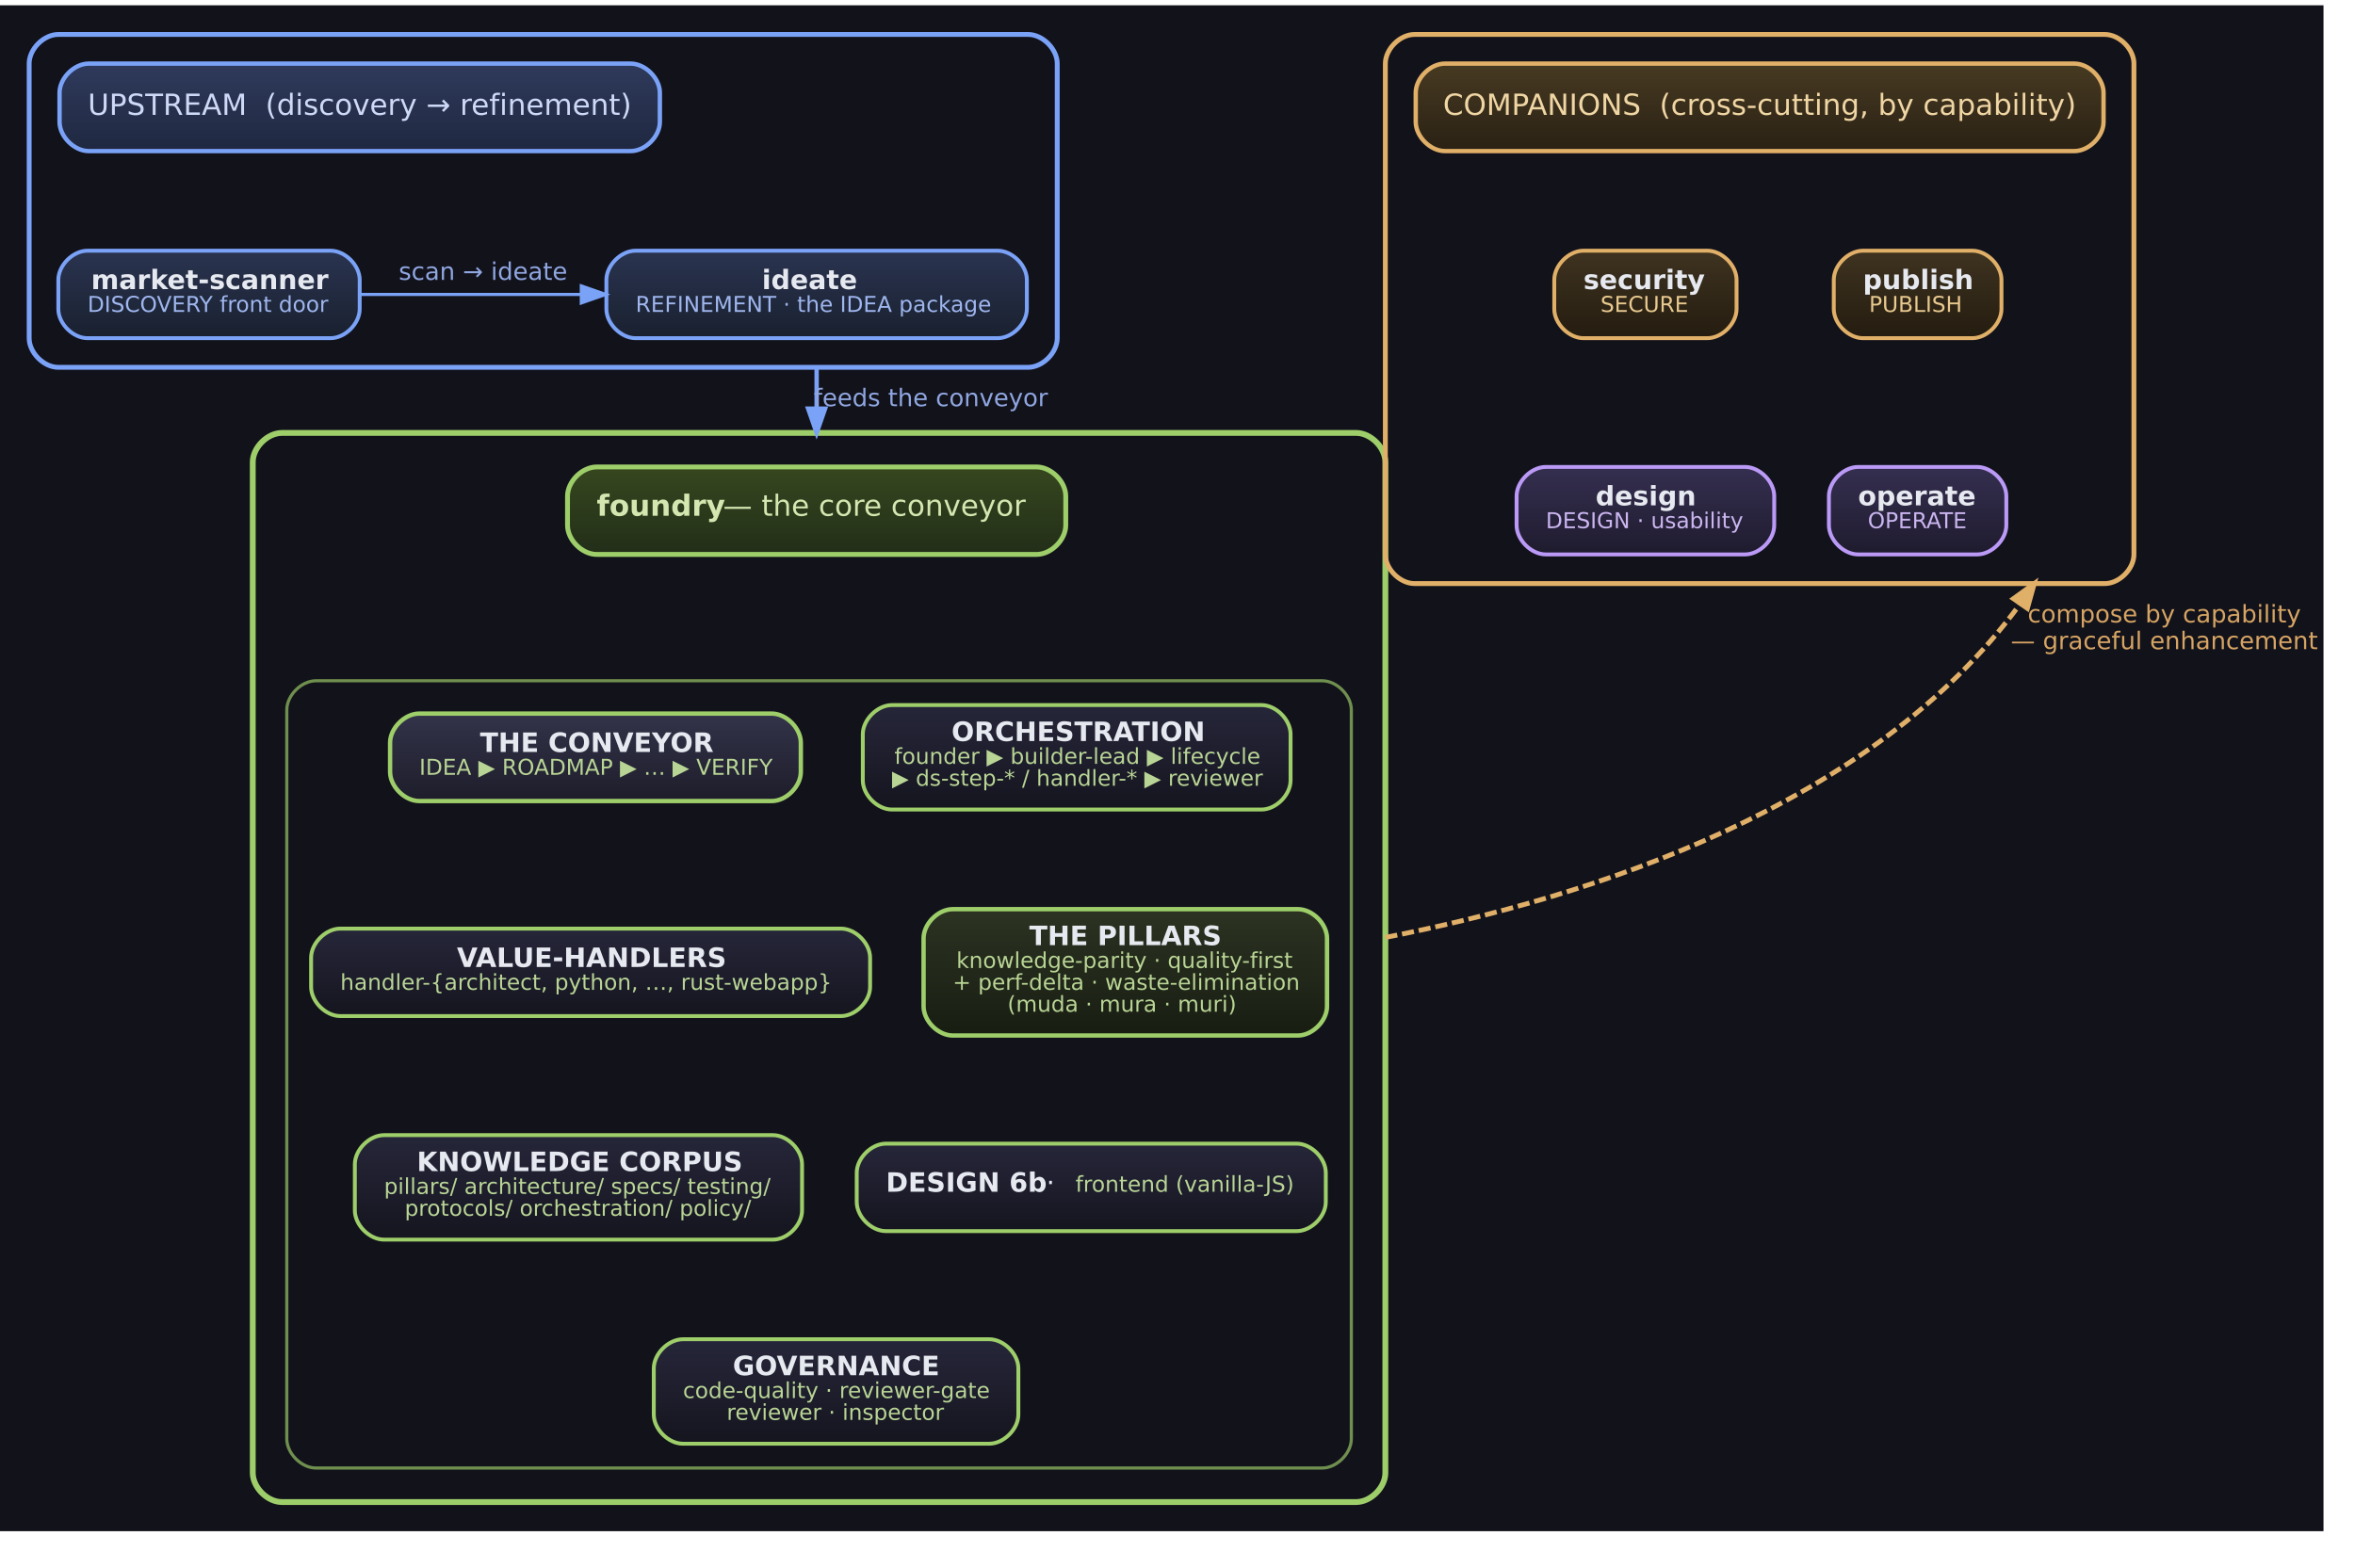
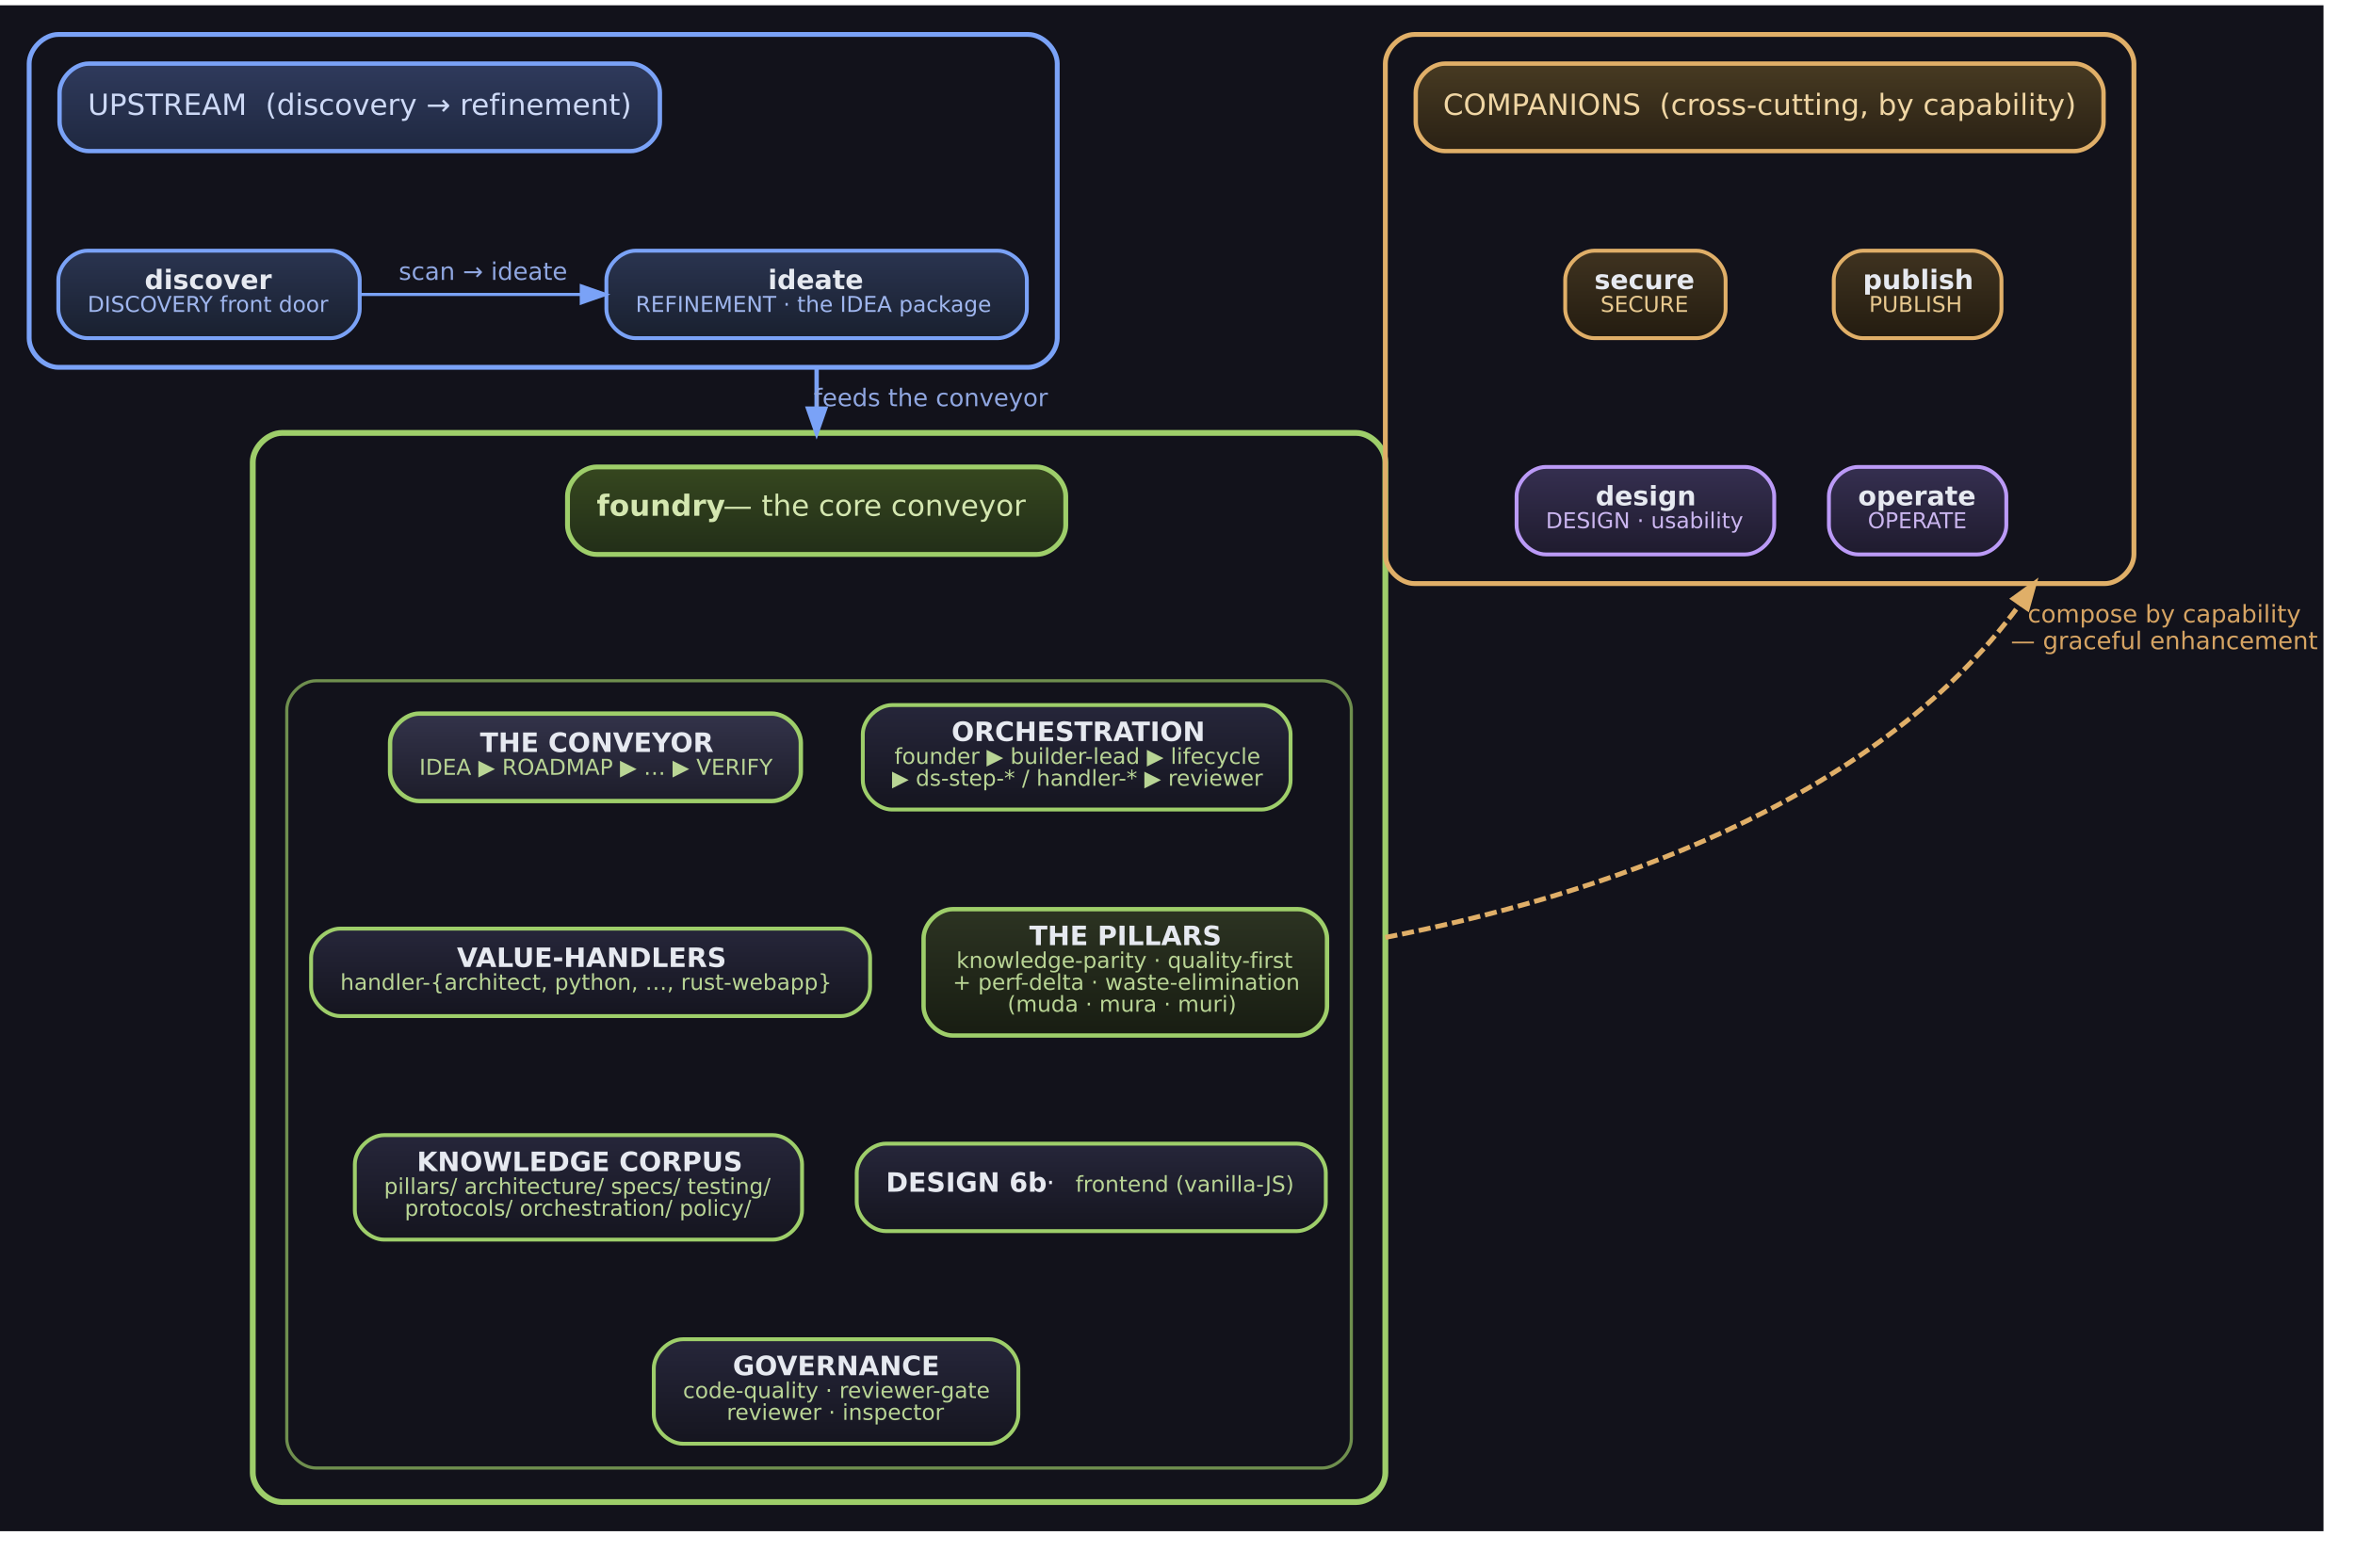
<svg xmlns="http://www.w3.org/2000/svg" width="982pt" height="654pt" viewBox="12.96 12.96 968.96 640.96">
  <g id="graph0" class="graph" transform="scale(1 1) rotate(0) translate(16.96 636.96)">
    <polygon fill="#12121b" stroke="transparent" points="-4,4 -4,-624 952,-624 952,4 -4,4" />
    <g id="clust1" class="cluster">
      <path fill="transparent" stroke="#7aa2f7" stroke-width="2" d="M20,-475C20,-475 419,-475 419,-475 425,-475 431,-481 431,-487 431,-487 431,-600 431,-600 431,-606 425,-612 419,-612 419,-612 20,-612 20,-612 14,-612 8,-606 8,-600 8,-600 8,-487 8,-487 8,-481 14,-475 20,-475" />
    </g>
    <g id="clust3" class="cluster">
      <path fill="transparent" stroke="#9ece6a" stroke-width="2.4" d="M112,-8C112,-8 554,-8 554,-8 560,-8 566,-14 566,-20 566,-20 566,-436 566,-436 566,-442 560,-448 554,-448 554,-448 112,-448 112,-448 106,-448 100,-442 100,-436 100,-436 100,-20 100,-20 100,-14 106,-8 112,-8" />
    </g>
    <g id="clust4" class="cluster">
      <path fill="transparent" stroke="#6f8f4e" stroke-width="1.3" d="M126,-22C126,-22 540,-22 540,-22 546,-22 552,-28 552,-34 552,-34 552,-334 552,-334 552,-340 546,-346 540,-346 540,-346 126,-346 126,-346 120,-346 114,-340 114,-334 114,-334 114,-34 114,-34 114,-28 120,-22 126,-22" />
    </g>
    <g id="clust8" class="cluster">
      <path fill="transparent" stroke="#e0af68" stroke-width="2" d="M578,-386C578,-386 862,-386 862,-386 868,-386 874,-392 874,-398 874,-398 874,-600 874,-600 874,-606 868,-612 862,-612 862,-612 578,-612 578,-612 572,-612 566,-606 566,-600 566,-600 566,-398 566,-398 566,-392 572,-386 578,-386" />
    </g>
    <g id="node1" class="node">
      <defs>
        <linearGradient id="l_0" gradientUnits="userSpaceOnUse" x1="144" y1="-600" x2="144" y2="-564">
          <stop offset="0" style="stop-color:#2f3a5c;stop-opacity:1.;" />
          <stop offset="1" style="stop-color:#1f2840;stop-opacity:1.;" />
        </linearGradient>
      </defs>
      <path fill="url(#l_0)" stroke="#7aa2f7" stroke-width="1.8" d="M255.5,-600C255.5,-600 32.5,-600 32.5,-600 26.5,-600 20.5,-594 20.5,-588 20.5,-588 20.5,-576 20.5,-576 20.5,-570 26.5,-564 32.5,-564 32.5,-564 255.5,-564 255.5,-564 261.5,-564 267.5,-570 267.5,-576 267.5,-576 267.5,-588 267.5,-588 267.5,-594 261.5,-600 255.5,-600" />
      <text text-anchor="middle" x="144" y="-578.9" font-family="DejaVu Sans" font-size="12.00" fill="#cdd9f6">UPSTREAM  (discovery → refinement)</text>
    </g>
    <g id="node2" class="node">
      <defs>
        <linearGradient id="l_1" gradientUnits="userSpaceOnUse" x1="82" y1="-523" x2="82" y2="-487">
          <stop offset="0" style="stop-color:#2a3450;stop-opacity:1.;" />
          <stop offset="1" style="stop-color:#19202f;stop-opacity:1.;" />
        </linearGradient>
      </defs>
      <path fill="url(#l_1)" stroke="#7aa2f7" stroke-width="1.6" d="M132,-523C132,-523 32,-523 32,-523 26,-523 20,-517 20,-511 20,-511 20,-499 20,-499 20,-493 26,-487 32,-487 32,-487 132,-487 132,-487 138,-487 144,-493 144,-499 144,-499 144,-511 144,-511 144,-517 138,-523 132,-523" />
-       <text text-anchor="start" x="33.5" y="-507.2" font-family="DejaVu Sans" font-weight="bold" font-size="11.00" fill="#e6e9f0">market-scanner</text>
+       <text text-anchor="start" x="55.5" y="-507.2" font-family="DejaVu Sans" font-weight="bold" font-size="11.00" fill="#e6e9f0">discover</text>
      <text text-anchor="start" x="32" y="-497.8" font-family="DejaVu Sans" font-size="9.00" fill="#9fb6ee">DISCOVERY front door</text>
    </g>
    <g id="node3" class="node">
      <defs>
        <linearGradient id="l_2" gradientUnits="userSpaceOnUse" x1="332" y1="-523" x2="332" y2="-487">
          <stop offset="0" style="stop-color:#2a3450;stop-opacity:1.;" />
          <stop offset="1" style="stop-color:#19202f;stop-opacity:1.;" />
        </linearGradient>
      </defs>
      <path fill="url(#l_2)" stroke="#7aa2f7" stroke-width="1.6" d="M406.5,-523C406.5,-523 257.5,-523 257.5,-523 251.5,-523 245.5,-517 245.5,-511 245.5,-511 245.5,-499 245.5,-499 245.5,-493 251.5,-487 257.5,-487 257.5,-487 406.5,-487 406.5,-487 412.5,-487 418.5,-493 418.5,-499 418.5,-499 418.5,-511 418.5,-511 418.5,-517 412.5,-523 406.5,-523" />
-       <text text-anchor="start" x="309.5" y="-507.2" font-family="DejaVu Sans" font-weight="bold" font-size="11.00" fill="#e6e9f0">ideate</text>
+       <text text-anchor="start" x="312" y="-507.2" font-family="DejaVu Sans" font-weight="bold" font-size="11.00" fill="#e6e9f0">ideate</text>
      <text text-anchor="start" x="257.5" y="-497.8" font-family="DejaVu Sans" font-size="9.00" fill="#9fb6ee">REFINEMENT · the IDEA package</text>
    </g>
    <g id="edge2" class="edge">
      <path fill="none" stroke="#7aa2f7" stroke-width="1.3" d="M144.12,-505C171.53,-505 204.4,-505 234.93,-505" />
      <polygon fill="#7aa2f7" stroke="#7aa2f7" stroke-width="1.3" points="235.18,-508.5 245.18,-505 235.18,-501.5 235.18,-508.5" />
      <text text-anchor="middle" x="194.75" y="-511" font-family="DejaVu Sans" font-size="10.00" fill="#8fa6e0">  scan → ideate  </text>
    </g>
    <g id="node4" class="node">
      <defs>
        <linearGradient id="l_3" gradientUnits="userSpaceOnUse" x1="332" y1="-434" x2="332" y2="-398">
          <stop offset="0" style="stop-color:#36471f;stop-opacity:1.;" />
          <stop offset="1" style="stop-color:#222e18;stop-opacity:1.;" />
        </linearGradient>
      </defs>
      <path fill="url(#l_3)" stroke="#9ece6a" stroke-width="2" d="M422.5,-434C422.5,-434 241.5,-434 241.5,-434 235.5,-434 229.5,-428 229.5,-422 229.5,-422 229.5,-410 229.5,-410 229.5,-404 235.5,-398 241.5,-398 241.5,-398 422.5,-398 422.5,-398 428.5,-398 434.5,-404 434.5,-410 434.5,-410 434.5,-422 434.5,-422 434.5,-428 428.5,-434 422.5,-434" />
      <text text-anchor="start" x="241.5" y="-413.9" font-family="DejaVu Sans" font-weight="bold" font-size="12.00" fill="#d4e7b0">foundry</text>
      <text text-anchor="start" x="293.5" y="-413.9" font-family="DejaVu Sans" font-size="12.00" fill="#d4e7b0"> — the core conveyor</text>
    </g>
    <g id="edge15" class="edge">
      <path fill="none" stroke="#7aa2f7" stroke-width="1.8" d="M332,-475C332,-469.55 332,-463.75 332,-458.01" />
      <polygon fill="#7aa2f7" stroke="#7aa2f7" stroke-width="1.8" points="335.5,-458 332,-448 328.5,-458 335.5,-458" />
      <text text-anchor="middle" x="379" y="-459" font-family="DejaVu Sans" font-size="10.00" fill="#8fa6e0">feeds the conveyor</text>
    </g>
    <g id="node5" class="node">
      <defs>
        <linearGradient id="l_4" gradientUnits="userSpaceOnUse" x1="241" y1="-332.5" x2="241" y2="-296.5">
          <stop offset="0" style="stop-color:#33334a;stop-opacity:1.;" />
          <stop offset="1" style="stop-color:#1d1d2a;stop-opacity:1.;" />
        </linearGradient>
      </defs>
      <path fill="url(#l_4)" stroke="#9ece6a" stroke-width="1.8" d="M313.5,-332.5C313.5,-332.5 168.5,-332.5 168.5,-332.5 162.5,-332.5 156.5,-326.5 156.5,-320.5 156.5,-320.5 156.5,-308.5 156.5,-308.5 156.5,-302.5 162.5,-296.5 168.5,-296.5 168.5,-296.5 313.5,-296.5 313.5,-296.5 319.5,-296.5 325.5,-302.5 325.5,-308.5 325.5,-308.5 325.5,-320.5 325.5,-320.5 325.5,-326.5 319.5,-332.5 313.5,-332.5" />
      <text text-anchor="start" x="193.5" y="-316.7" font-family="DejaVu Sans" font-weight="bold" font-size="11.00" fill="#e6e9f0">THE CONVEYOR</text>
      <text text-anchor="start" x="168.5" y="-307.3" font-family="DejaVu Sans" font-size="9.00" fill="#b9d595">IDEA ▶ ROADMAP ▶ … ▶ VERIFY</text>
    </g>
    <g id="node6" class="node">
      <defs>
        <linearGradient id="l_5" gradientUnits="userSpaceOnUse" x1="439" y1="-336" x2="439" y2="-293">
          <stop offset="0" style="stop-color:#26263a;stop-opacity:1.;" />
          <stop offset="1" style="stop-color:#15151f;stop-opacity:1.;" />
        </linearGradient>
      </defs>
      <path fill="url(#l_5)" stroke="#9ece6a" stroke-width="1.6" d="M515,-336C515,-336 363,-336 363,-336 357,-336 351,-330 351,-324 351,-324 351,-305 351,-305 351,-299 357,-293 363,-293 363,-293 515,-293 515,-293 521,-293 527,-299 527,-305 527,-305 527,-324 527,-324 527,-330 521,-336 515,-336" />
      <text text-anchor="start" x="387.5" y="-321.2" font-family="DejaVu Sans" font-weight="bold" font-size="11.00" fill="#e6e9f0">ORCHESTRATION</text>
      <text text-anchor="start" x="364" y="-311.8" font-family="DejaVu Sans" font-size="9.00" fill="#b9d595">founder ▶ builder-lead ▶ lifecycle</text>
      <text text-anchor="start" x="363" y="-302.8" font-family="DejaVu Sans" font-size="9.00" fill="#b9d595">▶ ds-step-* / handler-* ▶ reviewer</text>
    </g>
    <g id="node7" class="node">
      <defs>
        <linearGradient id="l_6" gradientUnits="userSpaceOnUse" x1="239" y1="-244" x2="239" y2="-208">
          <stop offset="0" style="stop-color:#26263a;stop-opacity:1.;" />
          <stop offset="1" style="stop-color:#15151f;stop-opacity:1.;" />
        </linearGradient>
      </defs>
      <path fill="url(#l_6)" stroke="#9ece6a" stroke-width="1.6" d="M342,-244C342,-244 136,-244 136,-244 130,-244 124,-238 124,-232 124,-232 124,-220 124,-220 124,-214 130,-208 136,-208 136,-208 342,-208 342,-208 348,-208 354,-214 354,-220 354,-220 354,-232 354,-232 354,-238 348,-244 342,-244" />
      <text text-anchor="start" x="184" y="-228.2" font-family="DejaVu Sans" font-weight="bold" font-size="11.00" fill="#e6e9f0">VALUE-HANDLERS</text>
      <text text-anchor="start" x="136" y="-218.8" font-family="DejaVu Sans" font-size="9.00" fill="#b9d595">handler-{architect, python, …, rust-webapp}</text>
    </g>
    <g id="node8" class="node">
      <defs>
        <linearGradient id="l_7" gradientUnits="userSpaceOnUse" x1="459" y1="-252" x2="459" y2="-200">
          <stop offset="0" style="stop-color:#2c3322;stop-opacity:1.;" />
          <stop offset="1" style="stop-color:#181d12;stop-opacity:1.;" />
        </linearGradient>
      </defs>
      <path fill="url(#l_7)" stroke="#9ece6a" stroke-width="1.8" d="M530,-252C530,-252 388,-252 388,-252 382,-252 376,-246 376,-240 376,-240 376,-212 376,-212 376,-206 382,-200 388,-200 388,-200 530,-200 530,-200 536,-200 542,-206 542,-212 542,-212 542,-240 542,-240 542,-246 536,-252 530,-252" />
      <text text-anchor="start" x="419.5" y="-237.2" font-family="DejaVu Sans" font-weight="bold" font-size="11.00" fill="#e6e9f0">THE PILLARS</text>
      <text text-anchor="start" x="389.5" y="-227.8" font-family="DejaVu Sans" font-size="9.00" fill="#b9d595">knowledge-parity · quality-first</text>
      <text text-anchor="start" x="388" y="-218.8" font-family="DejaVu Sans" font-size="9.00" fill="#b9d595">+ perf-delta · waste-elimination</text>
      <text text-anchor="start" x="410.5" y="-209.8" font-family="DejaVu Sans" font-size="9.00" fill="#b9d595">(muda · mura · muri)</text>
    </g>
    <g id="node9" class="node">
      <defs>
        <linearGradient id="l_8" gradientUnits="userSpaceOnUse" x1="234" y1="-159" x2="234" y2="-116">
          <stop offset="0" style="stop-color:#26263a;stop-opacity:1.;" />
          <stop offset="1" style="stop-color:#15151f;stop-opacity:1.;" />
        </linearGradient>
      </defs>
      <path fill="url(#l_8)" stroke="#9ece6a" stroke-width="1.6" d="M314,-159C314,-159 154,-159 154,-159 148,-159 142,-153 142,-147 142,-147 142,-128 142,-128 142,-122 148,-116 154,-116 154,-116 314,-116 314,-116 320,-116 326,-122 326,-128 326,-128 326,-147 326,-147 326,-153 320,-159 314,-159" />
      <text text-anchor="start" x="167.5" y="-144.2" font-family="DejaVu Sans" font-weight="bold" font-size="11.00" fill="#e6e9f0">KNOWLEDGE CORPUS</text>
      <text text-anchor="start" x="154" y="-134.8" font-family="DejaVu Sans" font-size="9.00" fill="#b9d595">pillars/ architecture/ specs/ testing/</text>
      <text text-anchor="start" x="162.5" y="-125.8" font-family="DejaVu Sans" font-size="9.00" fill="#b9d595">protocols/ orchestration/ policy/</text>
    </g>
    <g id="node10" class="node">
      <defs>
        <linearGradient id="l_9" gradientUnits="userSpaceOnUse" x1="445" y1="-155.5" x2="445" y2="-119.5">
          <stop offset="0" style="stop-color:#26263a;stop-opacity:1.;" />
          <stop offset="1" style="stop-color:#15151f;stop-opacity:1.;" />
        </linearGradient>
      </defs>
      <path fill="url(#l_9)" stroke="#9ece6a" stroke-width="1.6" d="M529.5,-155.5C529.5,-155.5 360.5,-155.5 360.5,-155.5 354.5,-155.5 348.5,-149.5 348.5,-143.5 348.5,-143.5 348.5,-131.5 348.5,-131.5 348.5,-125.5 354.5,-119.5 360.5,-119.5 360.5,-119.5 529.5,-119.5 529.5,-119.5 535.5,-119.5 541.5,-125.5 541.5,-131.5 541.5,-131.5 541.5,-143.5 541.5,-143.5 541.5,-149.5 535.5,-155.5 529.5,-155.5" />
      <text text-anchor="start" x="360.5" y="-135.7" font-family="DejaVu Sans" font-weight="bold" font-size="11.00" fill="#e6e9f0">DESIGN 6b</text>
      <text text-anchor="start" x="426.5" y="-135.7" font-family="DejaVu Sans" font-size="11.00" fill="#e6e9f0"> · </text>
      <text text-anchor="start" x="438.5" y="-135.7" font-family="DejaVu Sans" font-size="9.00" fill="#b9d595">frontend (vanilla-JS)</text>
    </g>
    <g id="node13" class="node">
      <defs>
        <linearGradient id="l_10" gradientUnits="userSpaceOnUse" x1="673" y1="-523" x2="673" y2="-487">
          <stop offset="0" style="stop-color:#3f3320;stop-opacity:1.;" />
          <stop offset="1" style="stop-color:#241c10;stop-opacity:1.;" />
        </linearGradient>
      </defs>
-       <path fill="url(#l_10)" stroke="#e0af68" stroke-width="1.6" d="M698.5,-523C698.5,-523 647.5,-523 647.5,-523 641.5,-523 635.5,-517 635.5,-511 635.5,-511 635.5,-499 635.5,-499 635.5,-493 641.5,-487 647.5,-487 647.5,-487 698.5,-487 698.5,-487 704.5,-487 710.5,-493 710.5,-499 710.5,-499 710.5,-511 710.5,-511 710.5,-517 704.5,-523 698.5,-523" />
-       <text text-anchor="start" x="647.5" y="-507.2" font-family="DejaVu Sans" font-weight="bold" font-size="11.00" fill="#e6e9f0">security</text>
+       <path fill="url(#l_10)" stroke="#e0af68" stroke-width="1.6" d="M694,-523C694,-523 652,-523 652,-523 646,-523 640,-517 640,-511 640,-511 640,-499 640,-499 640,-493 646,-487 652,-487 652,-487 694,-487 694,-487 700,-487 706,-493 706,-499 706,-499 706,-511 706,-511 706,-517 700,-523 694,-523" />
+       <text text-anchor="start" x="652" y="-507.2" font-family="DejaVu Sans" font-weight="bold" font-size="11.00" fill="#e6e9f0">secure</text>
      <text text-anchor="start" x="654.5" y="-497.8" font-family="DejaVu Sans" font-size="9.00" fill="#e8c98f">SECURE</text>
    </g>
    <g id="edge16" class="edge">
      <path fill="none" stroke="#e0af68" stroke-width="2" stroke-dasharray="5,2" d="M566,-240.36C651.4,-257.1 766.46,-294.48 827.15,-377.59" />
      <polygon fill="#e0af68" stroke="#e0af68" stroke-width="2" points="824.42,-379.79 833,-386 830.16,-375.79 824.42,-379.79" />
      <text text-anchor="middle" x="886.5" y="-370" font-family="DejaVu Sans" font-size="10.00" fill="#d6a463">compose by capability</text>
      <text text-anchor="middle" x="886.5" y="-359" font-family="DejaVu Sans" font-size="10.00" fill="#d6a463">— graceful enhancement</text>
    </g>
    <g id="node11" class="node">
      <defs>
        <linearGradient id="l_11" gradientUnits="userSpaceOnUse" x1="340" y1="-75" x2="340" y2="-32">
          <stop offset="0" style="stop-color:#26263a;stop-opacity:1.;" />
          <stop offset="1" style="stop-color:#15151f;stop-opacity:1.;" />
        </linearGradient>
      </defs>
      <path fill="url(#l_11)" stroke="#9ece6a" stroke-width="1.6" d="M403,-75C403,-75 277,-75 277,-75 271,-75 265,-69 265,-63 265,-63 265,-44 265,-44 265,-38 271,-32 277,-32 277,-32 403,-32 403,-32 409,-32 415,-38 415,-44 415,-44 415,-63 415,-63 415,-69 409,-75 403,-75" />
      <text text-anchor="start" x="297.5" y="-60.2" font-family="DejaVu Sans" font-weight="bold" font-size="11.00" fill="#e6e9f0">GOVERNANCE</text>
      <text text-anchor="start" x="277" y="-50.8" font-family="DejaVu Sans" font-size="9.00" fill="#b9d595">code-quality · reviewer-gate</text>
      <text text-anchor="start" x="295" y="-41.8" font-family="DejaVu Sans" font-size="9.00" fill="#b9d595">reviewer · inspector</text>
    </g>
    <g id="node12" class="node">
      <defs>
        <linearGradient id="l_12" gradientUnits="userSpaceOnUse" x1="720" y1="-600" x2="720" y2="-564">
          <stop offset="0" style="stop-color:#473a22;stop-opacity:1.;" />
          <stop offset="1" style="stop-color:#2a2114;stop-opacity:1.;" />
        </linearGradient>
      </defs>
      <path fill="url(#l_12)" stroke="#e0af68" stroke-width="1.8" d="M849.5,-600C849.5,-600 590.5,-600 590.5,-600 584.5,-600 578.5,-594 578.5,-588 578.5,-588 578.5,-576 578.5,-576 578.5,-570 584.5,-564 590.5,-564 590.5,-564 849.5,-564 849.5,-564 855.5,-564 861.5,-570 861.5,-576 861.5,-576 861.5,-588 861.5,-588 861.5,-594 855.5,-600 849.5,-600" />
      <text text-anchor="middle" x="720" y="-578.9" font-family="DejaVu Sans" font-size="12.00" fill="#f0d6a4">COMPANIONS  (cross-cutting, by capability)</text>
    </g>
    <g id="node14" class="node">
      <defs>
        <linearGradient id="l_13" gradientUnits="userSpaceOnUse" x1="785" y1="-523" x2="785" y2="-487">
          <stop offset="0" style="stop-color:#3f3320;stop-opacity:1.;" />
          <stop offset="1" style="stop-color:#241c10;stop-opacity:1.;" />
        </linearGradient>
      </defs>
      <path fill="url(#l_13)" stroke="#e0af68" stroke-width="1.6" d="M807.5,-523C807.5,-523 762.5,-523 762.5,-523 756.5,-523 750.5,-517 750.5,-511 750.5,-511 750.5,-499 750.5,-499 750.5,-493 756.5,-487 762.5,-487 762.5,-487 807.5,-487 807.5,-487 813.5,-487 819.5,-493 819.5,-499 819.5,-499 819.5,-511 819.5,-511 819.5,-517 813.5,-523 807.5,-523" />
      <text text-anchor="start" x="762.5" y="-507.2" font-family="DejaVu Sans" font-weight="bold" font-size="11.00" fill="#e6e9f0">publish</text>
      <text text-anchor="start" x="765" y="-497.8" font-family="DejaVu Sans" font-size="9.00" fill="#e8c98f">PUBLISH</text>
    </g>
    <g id="node15" class="node">
      <defs>
        <linearGradient id="l_14" gradientUnits="userSpaceOnUse" x1="673" y1="-434" x2="673" y2="-398">
          <stop offset="0" style="stop-color:#352f50;stop-opacity:1.;" />
          <stop offset="1" style="stop-color:#1f1b2e;stop-opacity:1.;" />
        </linearGradient>
      </defs>
      <path fill="url(#l_14)" stroke="#bb9af7" stroke-width="1.6" d="M714,-434C714,-434 632,-434 632,-434 626,-434 620,-428 620,-422 620,-422 620,-410 620,-410 620,-404 626,-398 632,-398 632,-398 714,-398 714,-398 720,-398 726,-404 726,-410 726,-410 726,-422 726,-422 726,-428 720,-434 714,-434" />
      <text text-anchor="start" x="652.5" y="-418.2" font-family="DejaVu Sans" font-weight="bold" font-size="11.00" fill="#e6e9f0">design</text>
      <text text-anchor="start" x="632" y="-408.8" font-family="DejaVu Sans" font-size="9.00" fill="#cbb6f0">DESIGN · usability</text>
    </g>
    <g id="node16" class="node">
      <defs>
        <linearGradient id="l_15" gradientUnits="userSpaceOnUse" x1="785" y1="-434" x2="785" y2="-398">
          <stop offset="0" style="stop-color:#352f50;stop-opacity:1.;" />
          <stop offset="1" style="stop-color:#1f1b2e;stop-opacity:1.;" />
        </linearGradient>
      </defs>
      <path fill="url(#l_15)" stroke="#bb9af7" stroke-width="1.6" d="M809.5,-434C809.5,-434 760.5,-434 760.5,-434 754.5,-434 748.5,-428 748.5,-422 748.5,-422 748.5,-410 748.5,-410 748.5,-404 754.5,-398 760.5,-398 760.5,-398 809.5,-398 809.5,-398 815.5,-398 821.5,-404 821.5,-410 821.5,-410 821.5,-422 821.5,-422 821.5,-428 815.5,-434 809.5,-434" />
      <text text-anchor="start" x="760.5" y="-418.2" font-family="DejaVu Sans" font-weight="bold" font-size="11.00" fill="#e6e9f0">operate</text>
      <text text-anchor="start" x="764.5" y="-408.8" font-family="DejaVu Sans" font-size="9.00" fill="#cbb6f0">OPERATE</text>
    </g>
  </g>
</svg>
